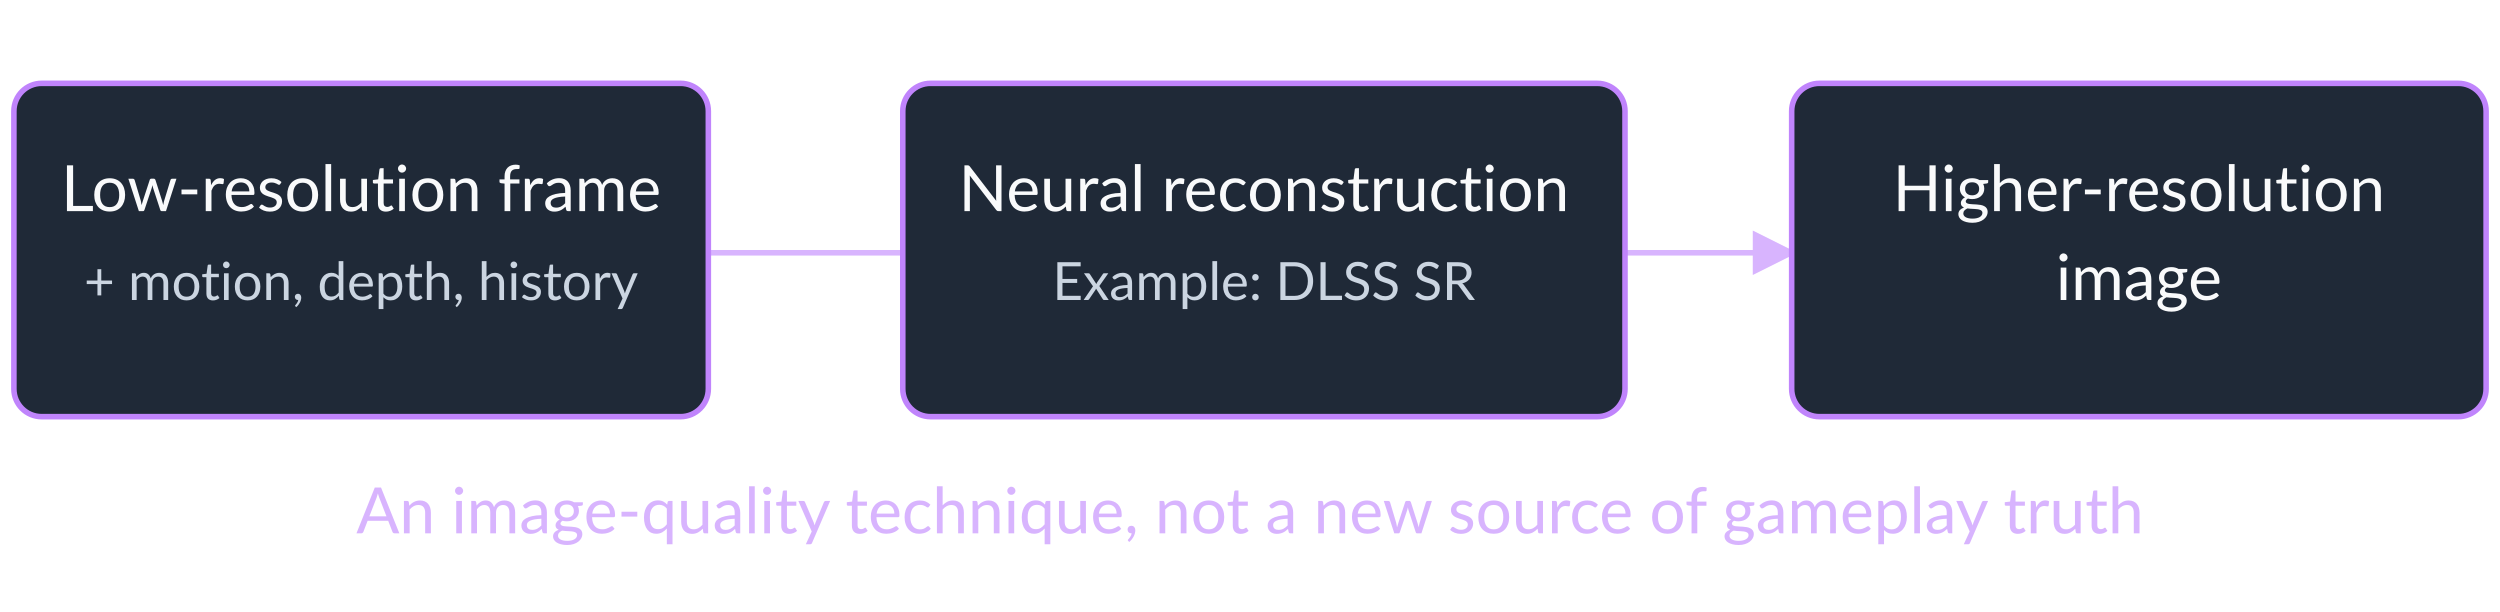
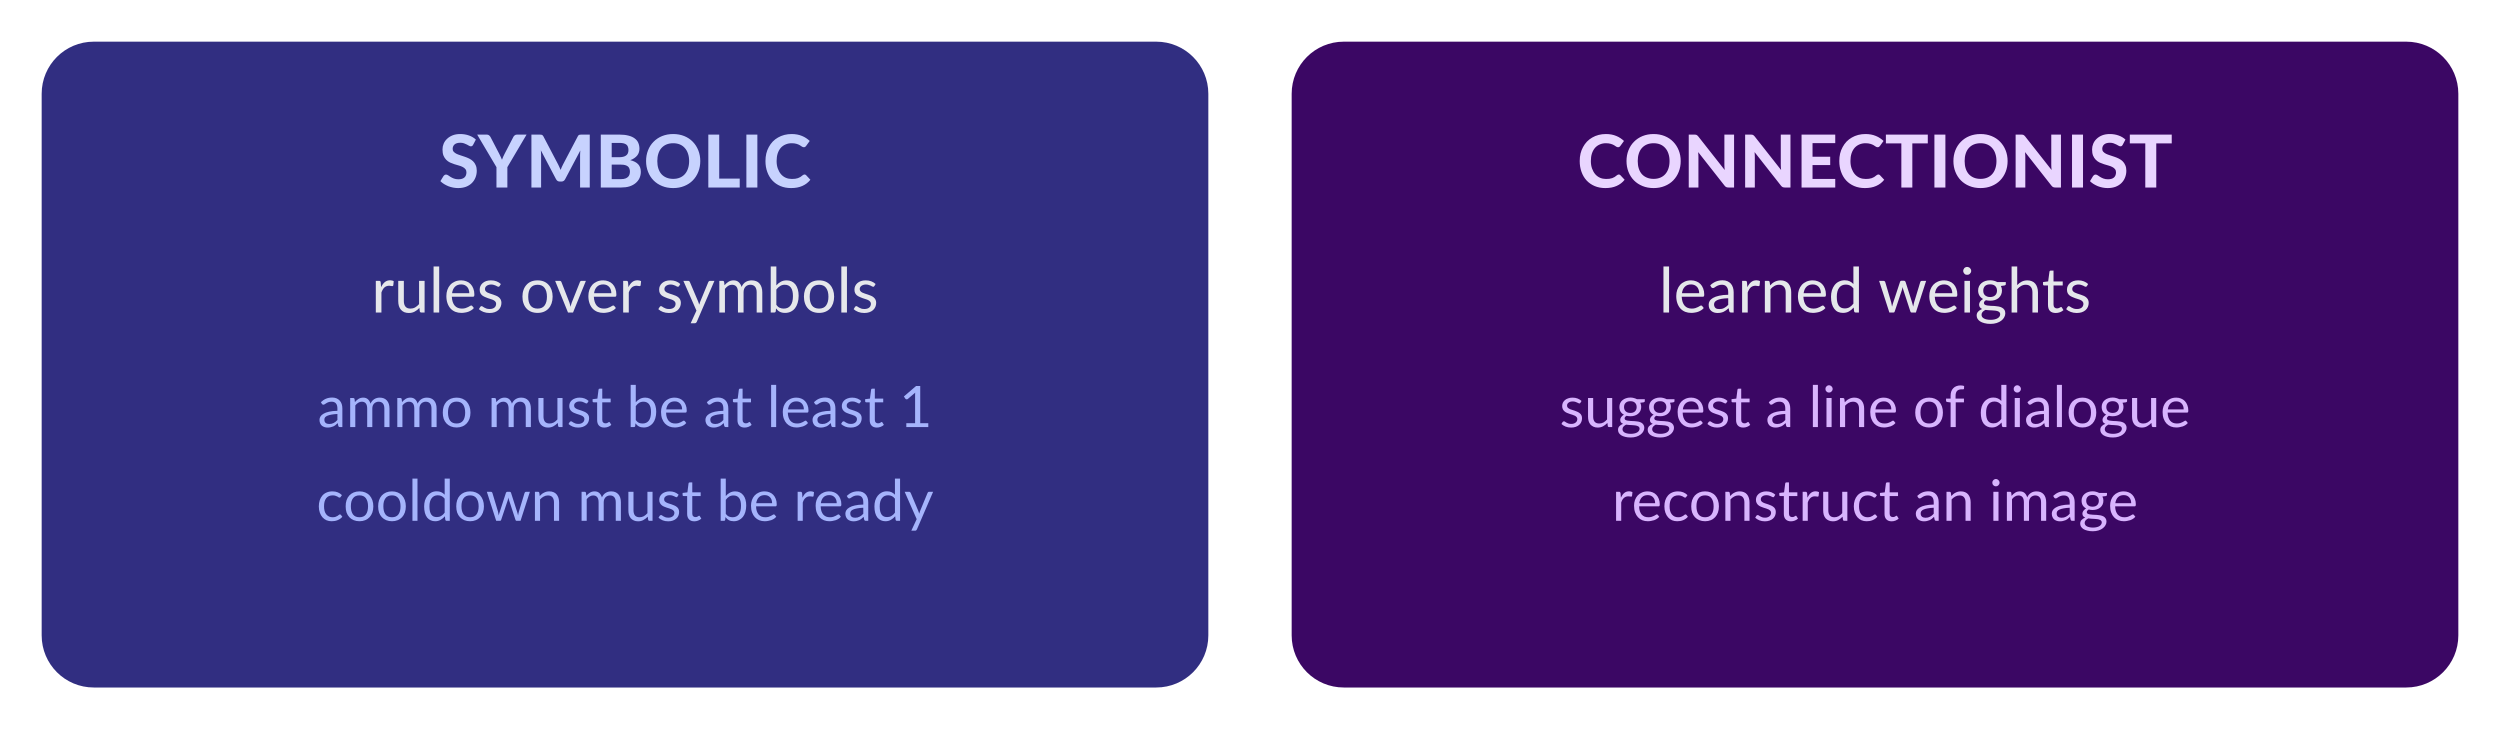
- <svg xmlns="http://www.w3.org/2000/svg" viewBox="0 0 900 220" role="img" aria-labelledby="s28-title s28-desc" font-family="Montserrat, Lato, Segoe UI, sans-serif">
-   <defs>
-     <marker id="s28-arrow" markerWidth="8" markerHeight="8" refX="7" refY="4" orient="auto">
-       <path d="M0 0 L8 4 L0 8" fill="#D8B4FE" />
-     </marker>
-   </defs>
-   <path d="M255 91 H325 M585 91 H645" stroke="#D8B4FE" stroke-width="2" marker-end="url(#s28-arrow)" />
-   <g fill="#1F2937" stroke="#C084FC" stroke-width="2">
-     <rect x="5" y="30" width="250" height="120" rx="10" />
-     <rect x="325" y="30" width="260" height="120" rx="10" />
-     <rect x="645" y="30" width="250" height="120" rx="10" />
-   </g>
-   <g text-anchor="middle" fill="#F9FAFB" font-size="23">
-     <text x="130" y="76">Low-resolution frame</text>
-     <text x="455" y="76">Neural reconstruction</text>
-     <text x="770" y="76">Higher-resolution</text>
-     <text x="770" y="108">image</text>
-   </g>
-   <g text-anchor="middle" fill="#CBD5E1" font-size="19">
-     <text x="130" y="108">+ motion, depth, history</text>
-     <text x="455" y="108">Example: DLSS SR</text>
-   </g>
-   <text x="450" y="192" text-anchor="middle" fill="#D8B4FE" font-size="23">An image-quality technique, not a new source of gameplay truth</text>
+ <svg xmlns="http://www.w3.org/2000/svg" viewBox="0 0 480 140" font-family="Montserrat, Lato, Segoe UI, sans-serif">
+   <rect x="8" y="8" width="224" height="124" rx="10" fill="#312E81" />
+   <text x="120" y="36" font-size="14" font-weight="800" fill="#C7D2FE" text-anchor="middle">SYMBOLIC</text>
+   <text x="120" y="60" font-size="12" fill="#E5E7EB" text-anchor="middle">rules over symbols</text>
+   <text x="120" y="82" font-size="11" fill="#A5B4FC" text-anchor="middle">ammo must be at least 1</text>
+   <text x="120" y="100" font-size="11" fill="#A5B4FC" text-anchor="middle">cooldown must be ready</text>
+   <rect x="248" y="8" width="224" height="124" rx="10" fill="#3B0764" />
+   <text x="360" y="36" font-size="14" font-weight="800" fill="#E9D5FF" text-anchor="middle">CONNECTIONIST</text>
+   <text x="360" y="60" font-size="12" fill="#E5E7EB" text-anchor="middle">learned weights</text>
+   <text x="360" y="82" font-size="11" fill="#D8B4FE" text-anchor="middle">suggest a line of dialogue</text>
+   <text x="360" y="100" font-size="11" fill="#D8B4FE" text-anchor="middle">reconstruct an image</text>
</svg>
